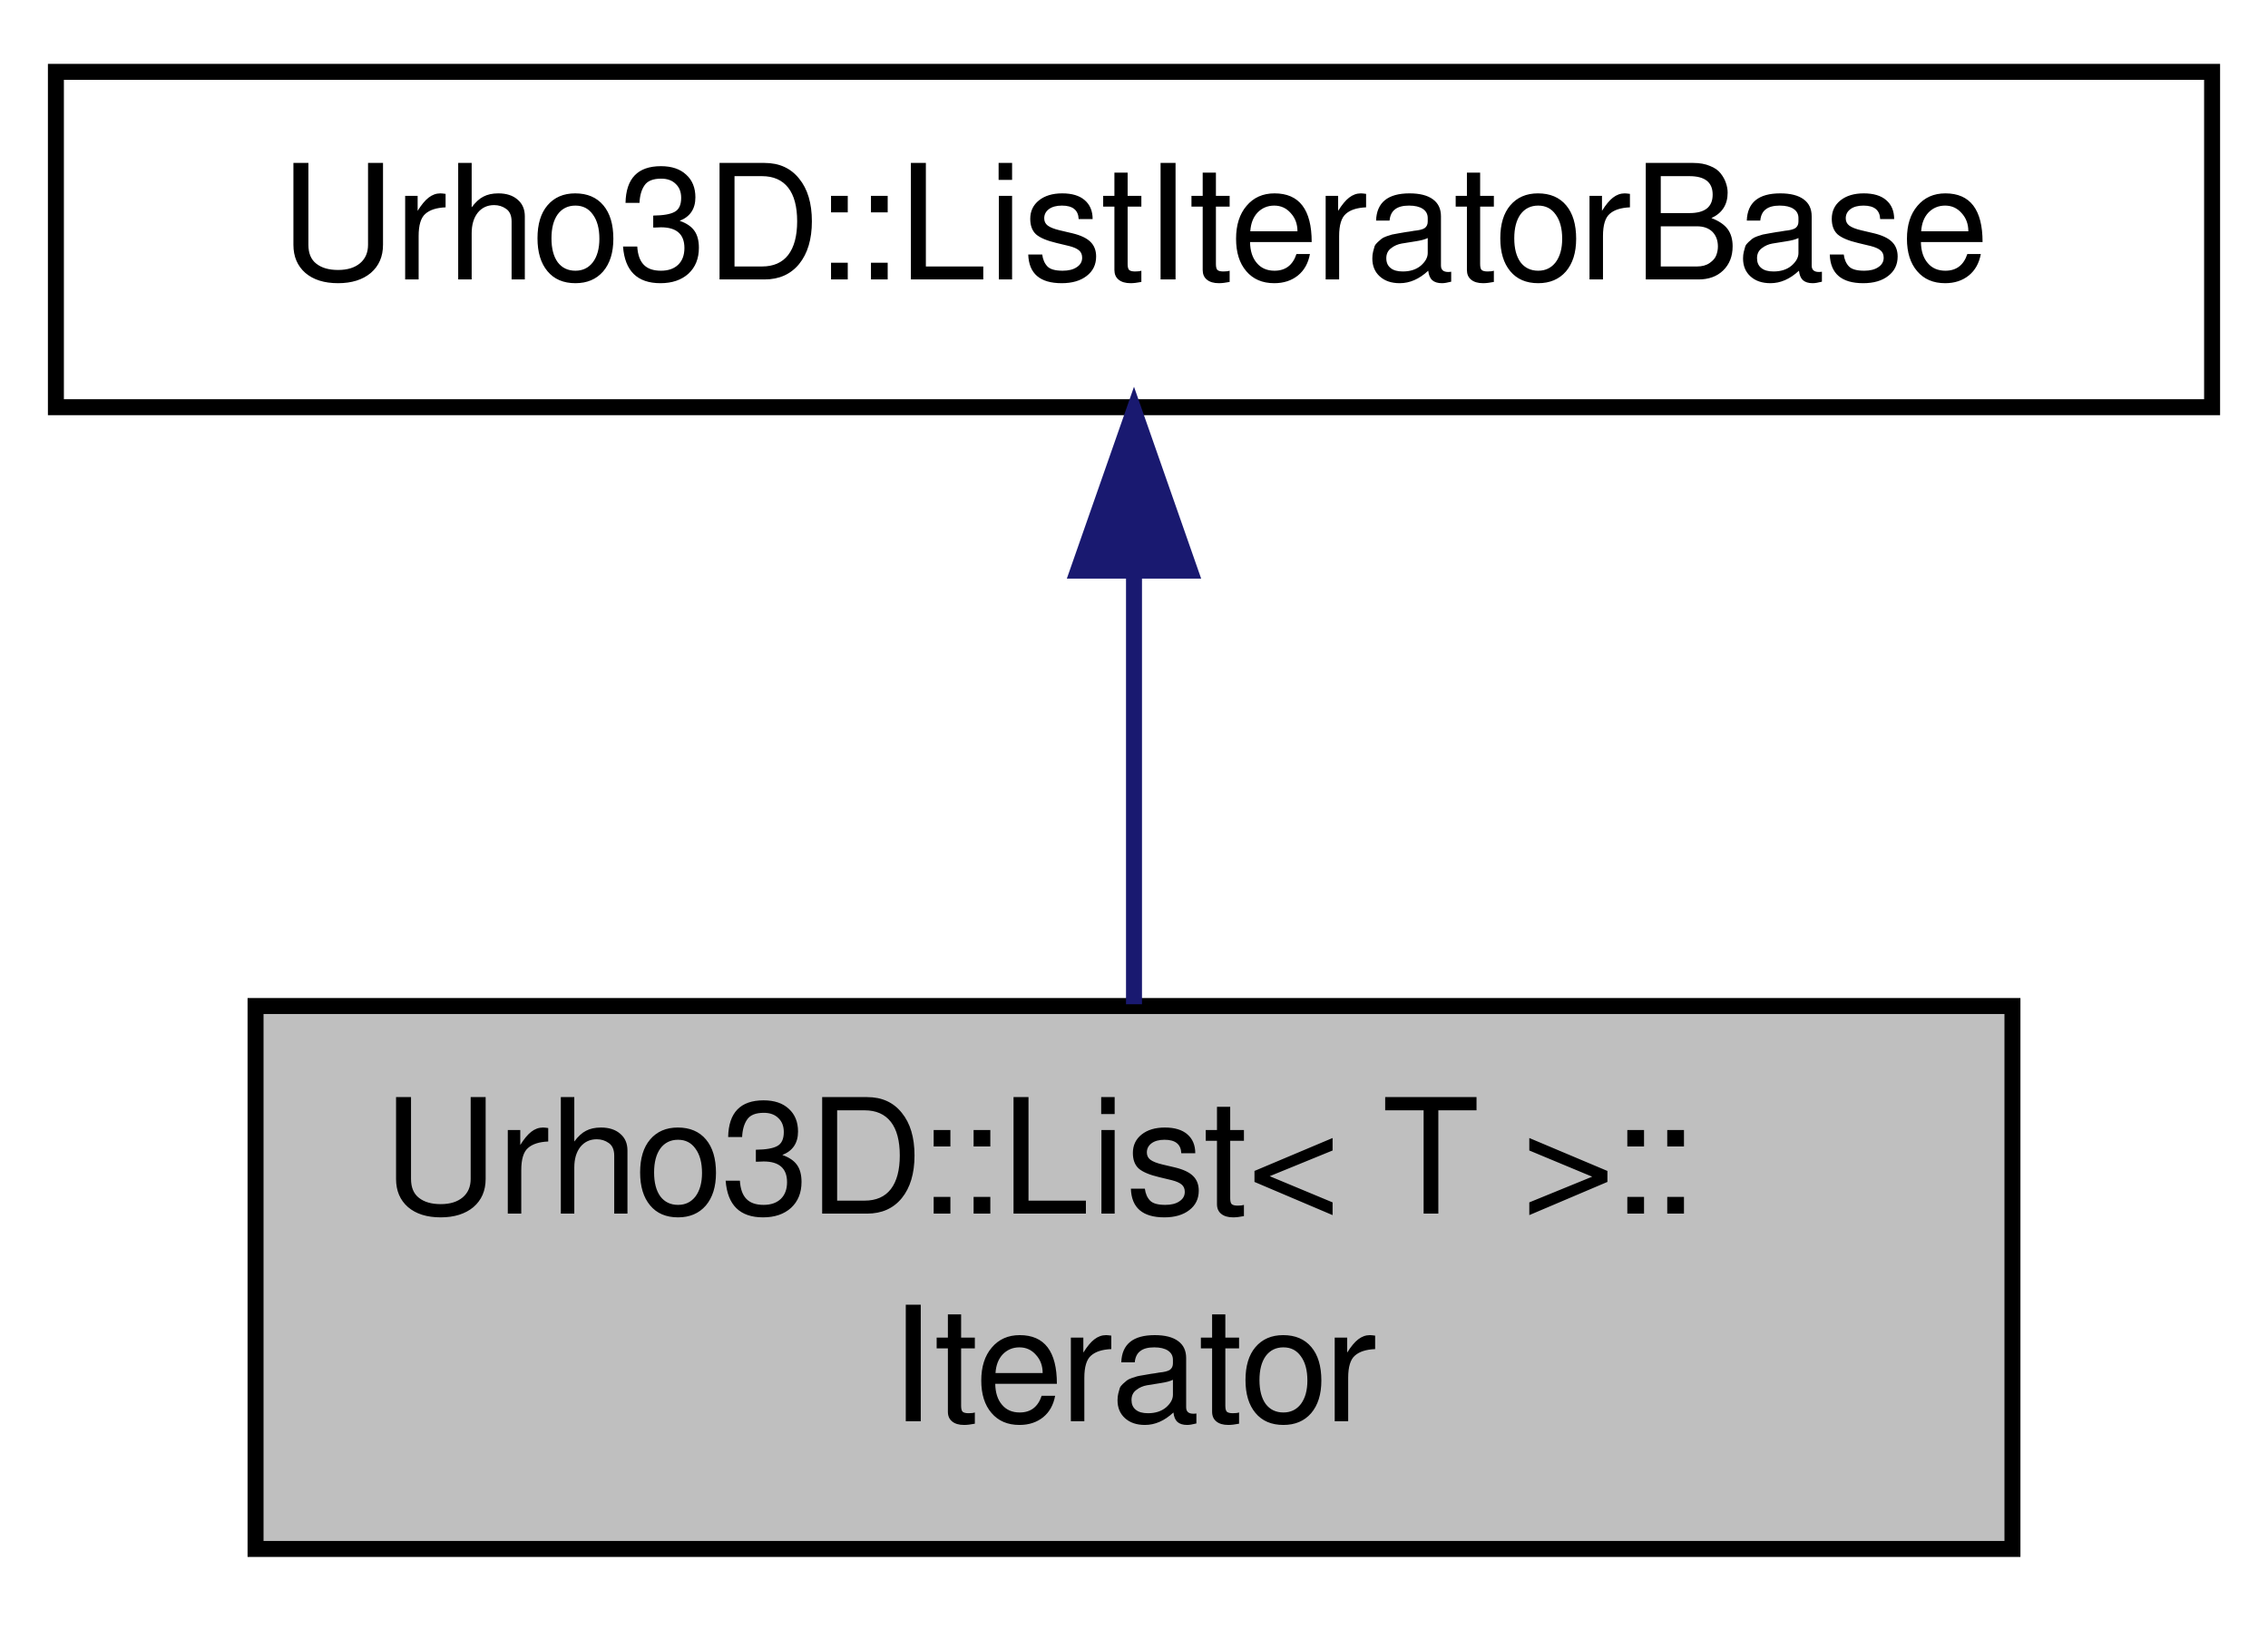
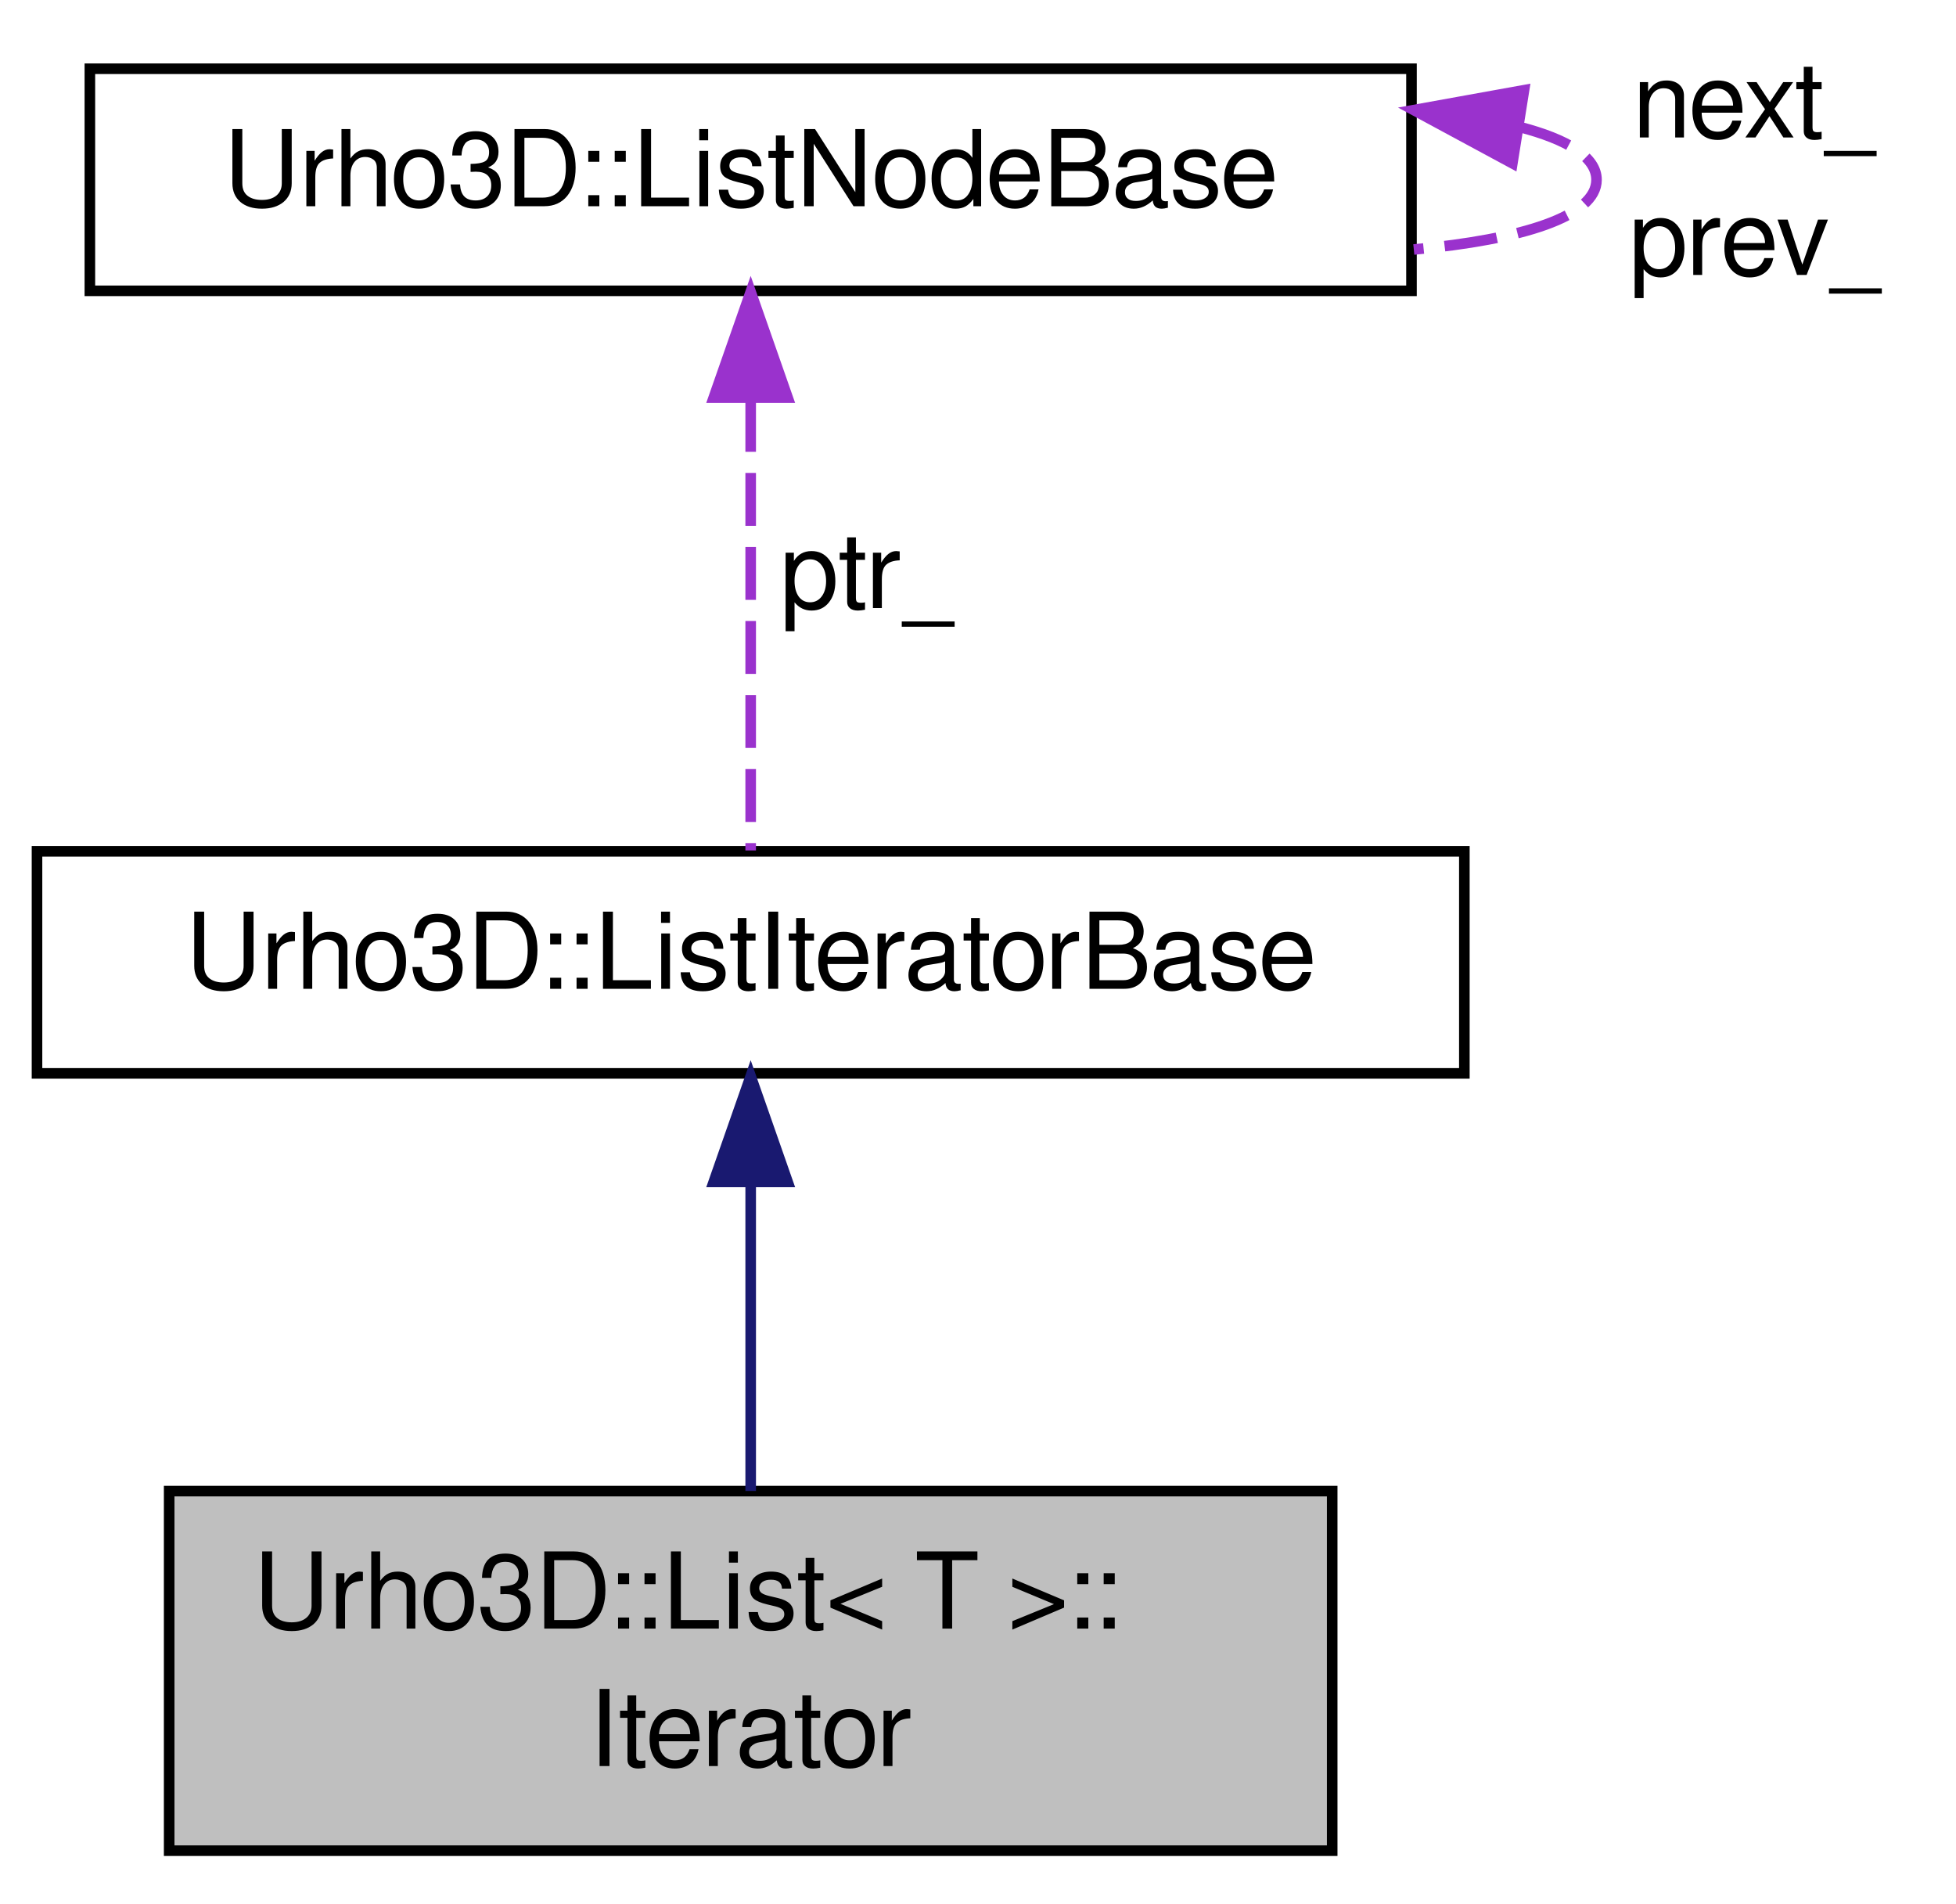
- <svg xmlns="http://www.w3.org/2000/svg" xmlns:xlink="http://www.w3.org/1999/xlink" width="142pt" height="102pt" viewBox="0.00 0.00 142.00 102.00">
-   <g id="graph1" class="graph" transform="scale(1 1) rotate(0) translate(4 98)">
+ <svg xmlns="http://www.w3.org/2000/svg" xmlns:xlink="http://www.w3.org/1999/xlink" width="185pt" height="180pt" viewBox="0.00 0.00 185.00 180.00">
+   <g id="graph1" class="graph" transform="scale(1 1) rotate(0) translate(4 176)">
    <g id="node1" class="node">
      <polygon fill="#bfbfbf" stroke="black" points="12,-1 12,-35 122,-35 122,-1 12,-1" />
      <text text-anchor="start" x="20" y="-22" font-family="FreeSans" font-size="10.00">Urho3D::List&lt; T &gt;::</text>
      <text text-anchor="middle" x="67" y="-9" font-family="FreeSans" font-size="10.00">Iterator</text>
    </g>
    <g id="node2" class="node">
      <a xlink:href="a00206.html" target="_top" xlink:title="Doubly-linked list iterator base class.">
-         <polygon fill="none" stroke="black" points="-0.5,-72.5 -0.5,-93.5 134.5,-93.5 134.5,-72.5 -0.5,-72.5" />
-         <text text-anchor="middle" x="67" y="-80.5" font-family="FreeSans" font-size="10.00">Urho3D::ListIteratorBase</text>
+         <polygon fill="none" stroke="black" points="-0.5,-74.5 -0.5,-95.5 134.5,-95.5 134.5,-74.5 -0.5,-74.5" />
+         <text text-anchor="middle" x="67" y="-82.5" font-family="FreeSans" font-size="10.00">Urho3D::ListIteratorBase</text>
      </a>
    </g>
    <g id="edge2" class="edge">
-       <path fill="none" stroke="midnightblue" d="M67,-62.131C67,-53.405 67,-43.391 67,-35.11" />
-       <polygon fill="midnightblue" stroke="midnightblue" points="63.5,-62.267 67,-72.267 70.5,-62.267 63.5,-62.267" />
+       <path fill="none" stroke="midnightblue" d="M67,-64.165C67,-54.797 67,-43.88 67,-35.014" />
+       <polygon fill="midnightblue" stroke="midnightblue" points="63.5,-64.235 67,-74.235 70.5,-64.235 63.5,-64.235" />
+     </g>
+     <g id="node4" class="node">
+       <a xlink:href="a00207.html" target="_top" xlink:title="Doubly-linked list node base class.">
+         <polygon fill="none" stroke="black" points="4.5,-148.5 4.5,-169.5 129.5,-169.5 129.5,-148.5 4.5,-148.5" />
+         <text text-anchor="middle" x="67" y="-156.5" font-family="FreeSans" font-size="10.00">Urho3D::ListNodeBase</text>
+       </a>
+     </g>
+     <g id="edge4" class="edge">
+       <path fill="none" stroke="#9a32cd" stroke-dasharray="5,2" d="M67,-138.277C67,-124.387 67,-106.675 67,-95.583" />
+       <polygon fill="#9a32cd" stroke="#9a32cd" points="63.5,-138.398 67,-148.398 70.5,-138.398 63.5,-138.398" />
+       <text text-anchor="middle" x="78" y="-118.5" font-family="FreeSans" font-size="10.00"> ptr_</text>
+     </g>
+     <g id="edge6" class="edge">
+       <path fill="none" stroke="#9a32cd" stroke-dasharray="5,2" d="M139.688,-164.002C144.251,-162.824 147,-161.157 147,-159 147,-155.549 139.961,-153.351 129.72,-152.408" />
+       <polygon fill="#9a32cd" stroke="#9a32cd" points="139.043,-160.56 129.72,-165.592 140.146,-167.473 139.043,-160.56" />
+       <text text-anchor="middle" x="162" y="-163" font-family="FreeSans" font-size="10.00"> next_</text>
+       <text text-anchor="middle" x="162" y="-150" font-family="FreeSans" font-size="10.00">prev_</text>
    </g>
  </g>
</svg>
